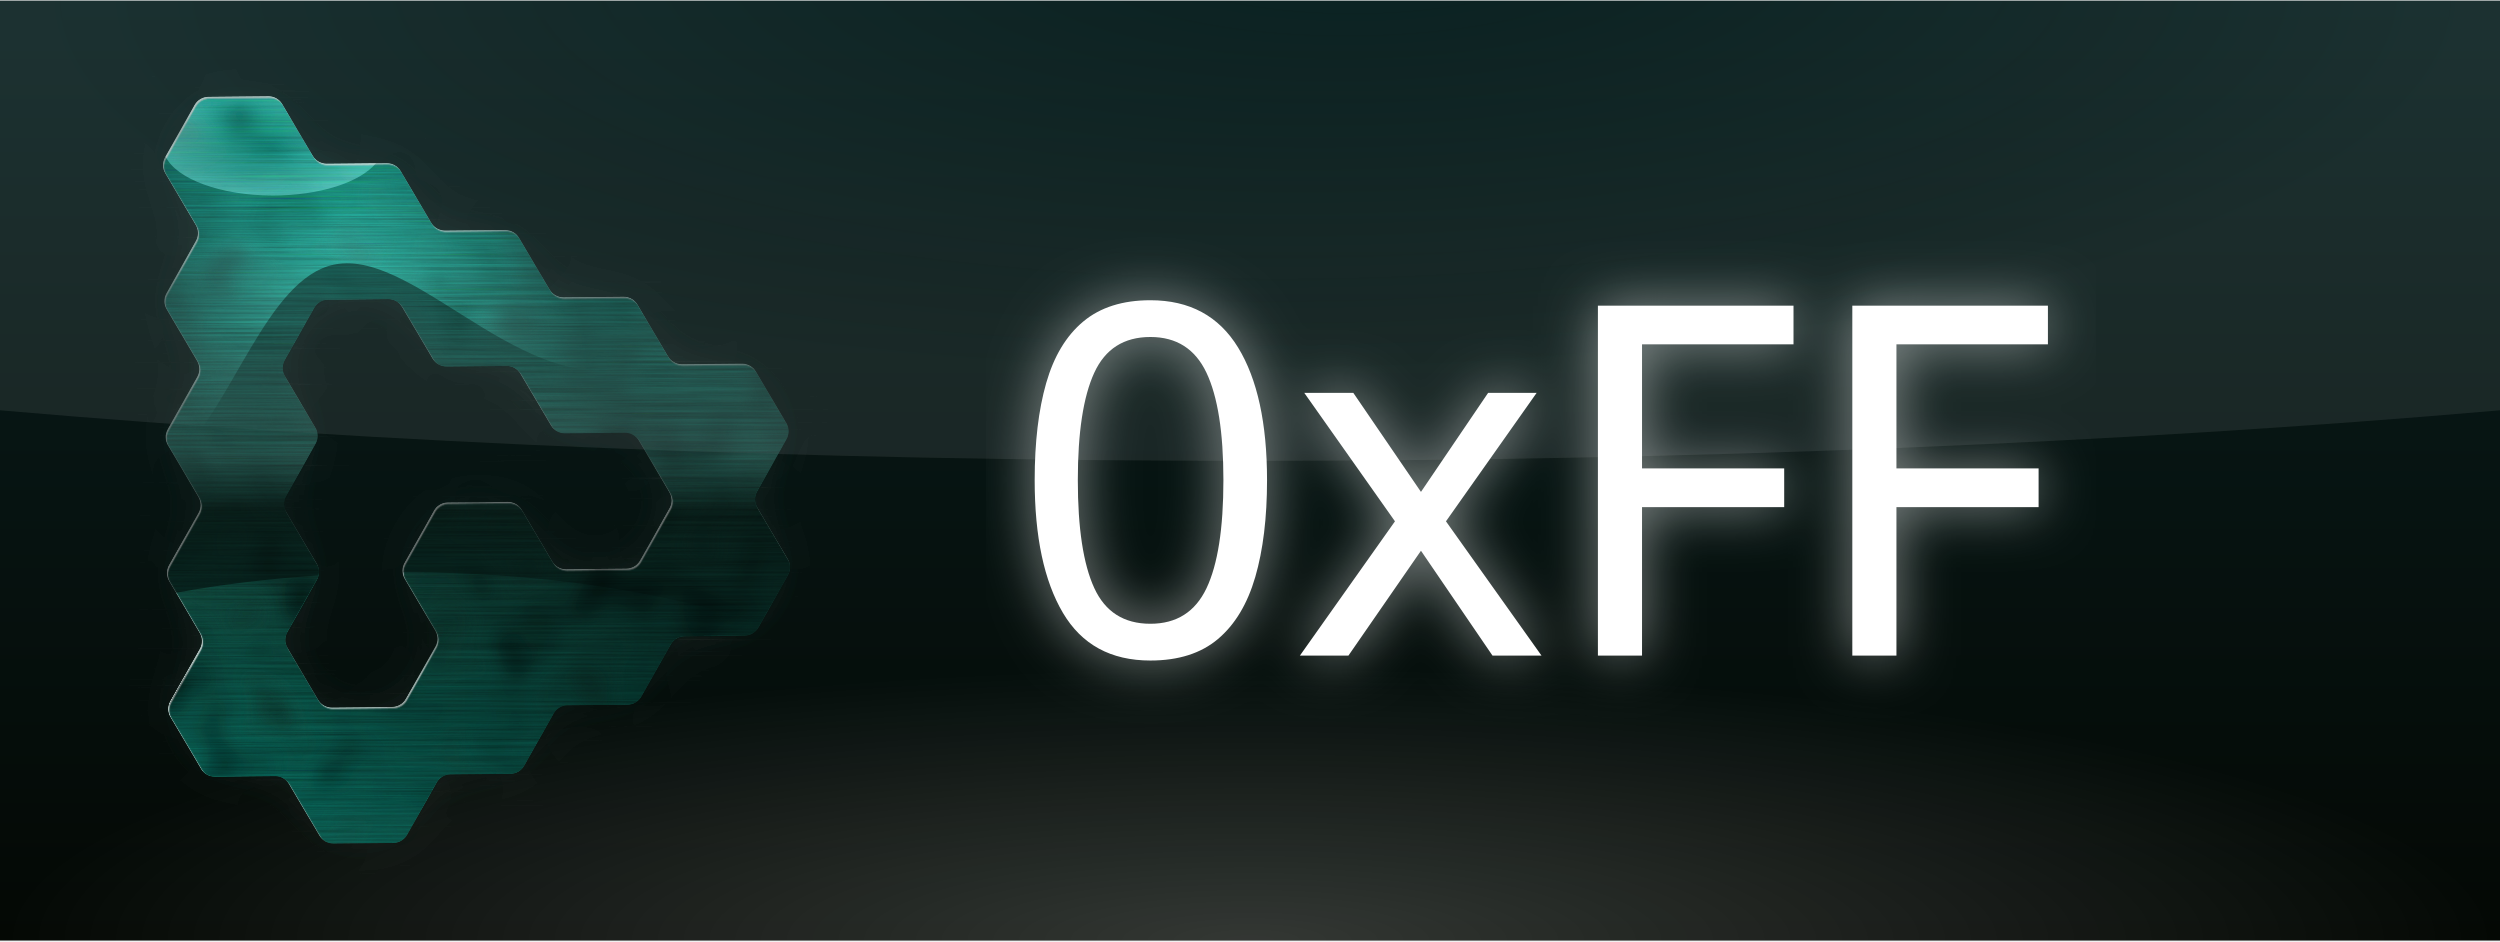
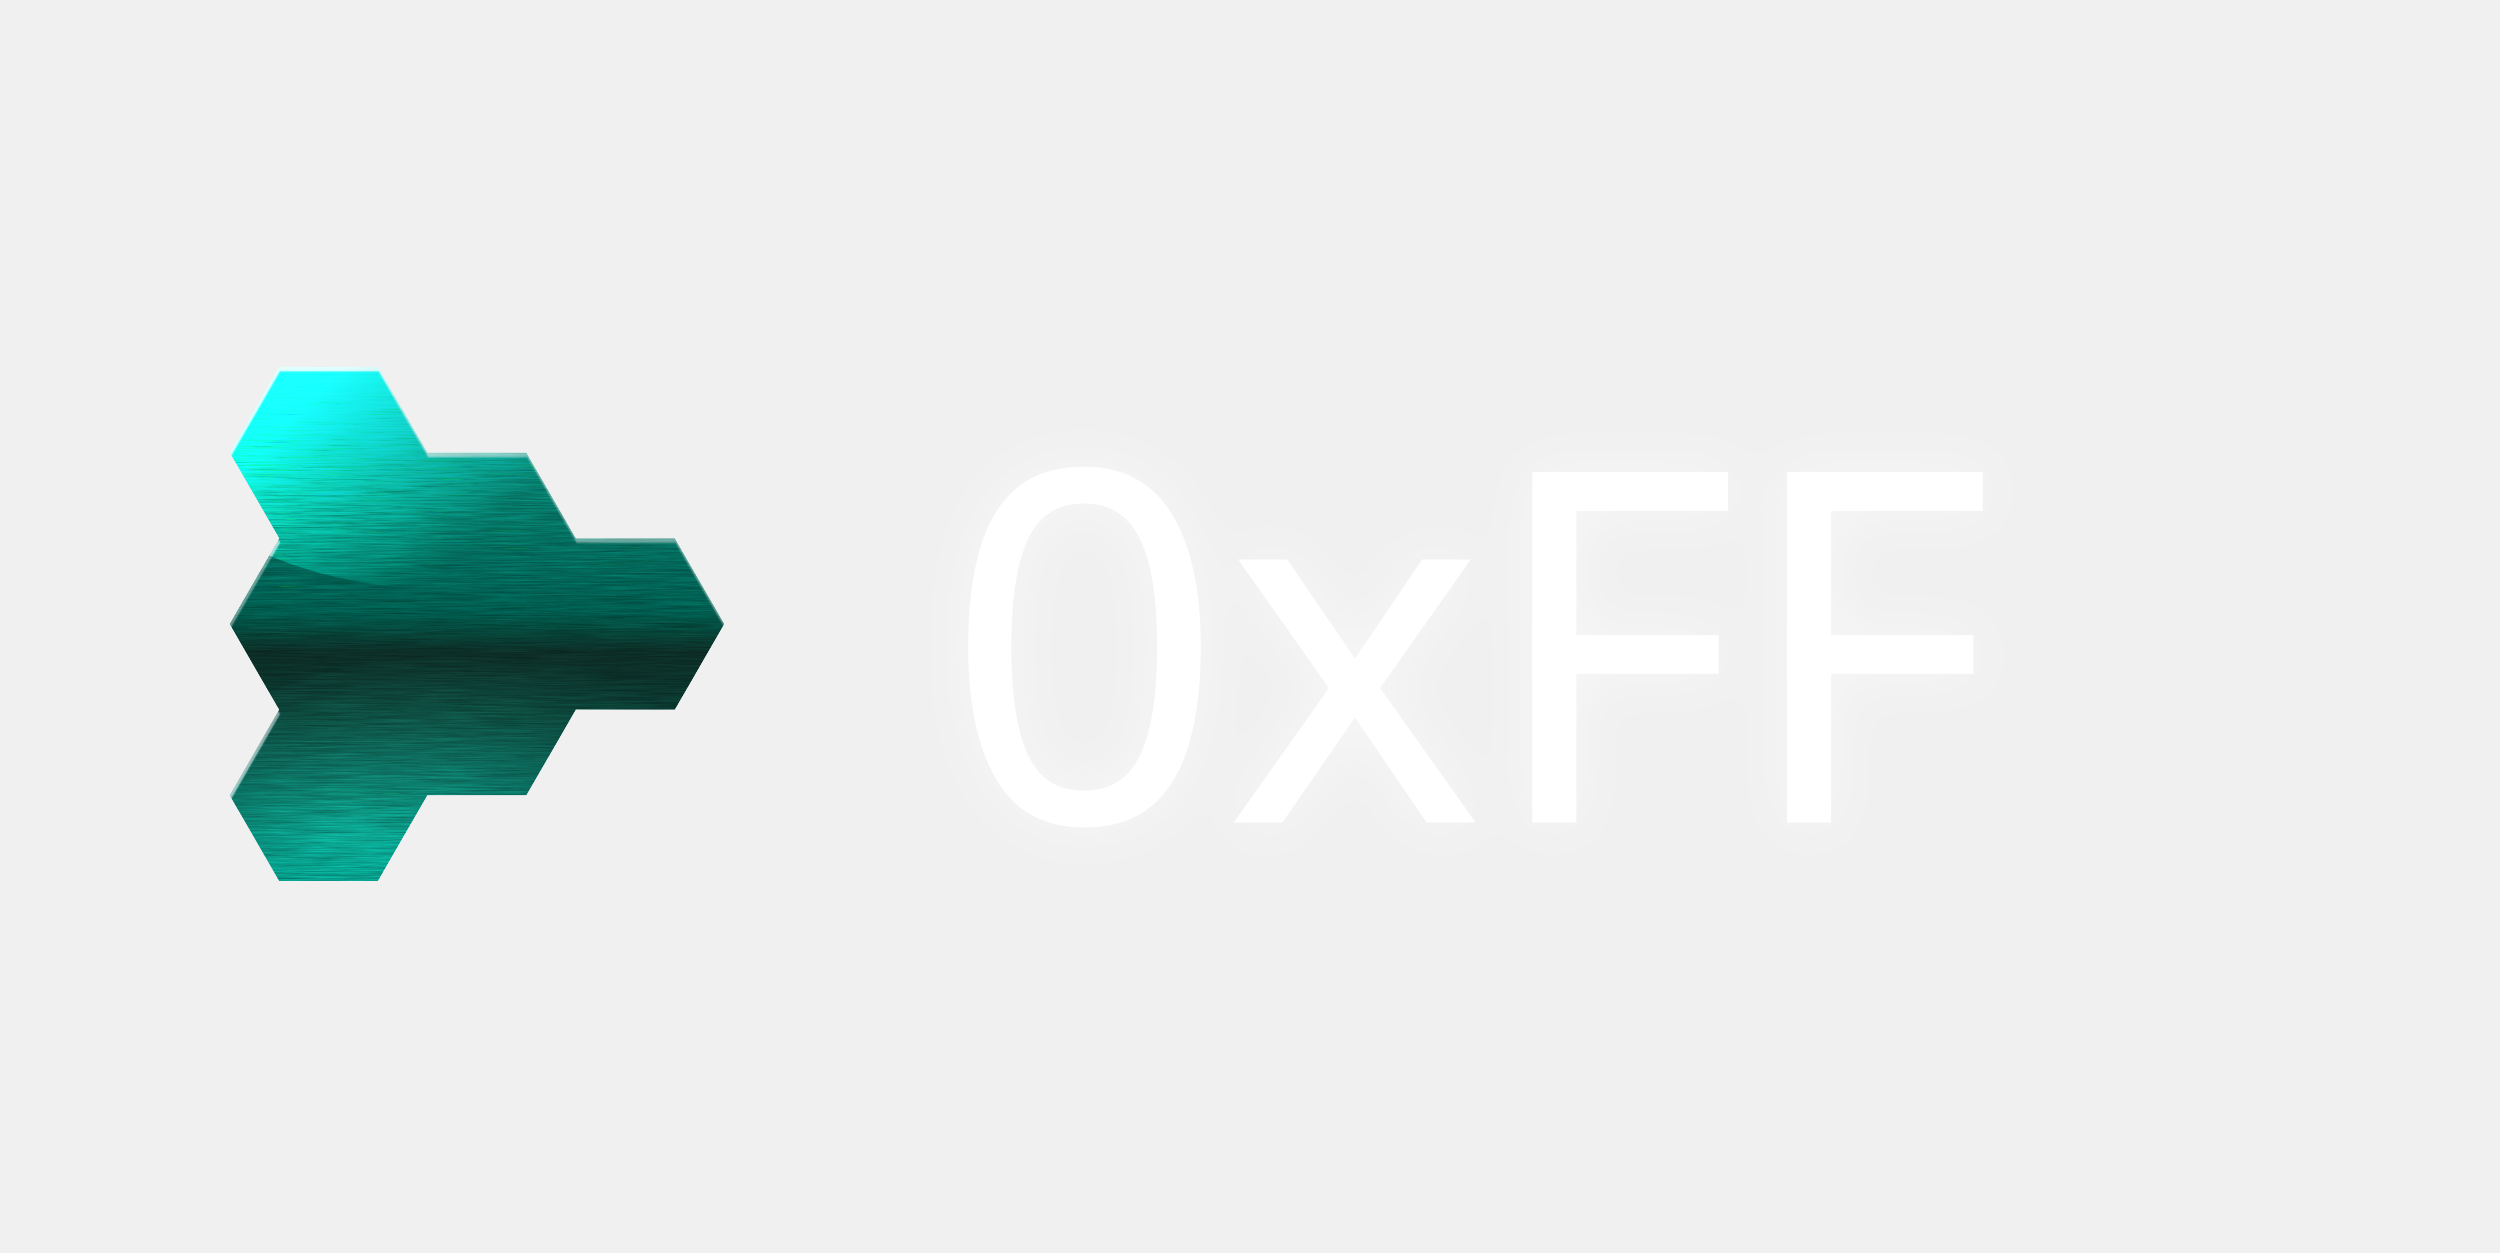
- <svg xmlns="http://www.w3.org/2000/svg" xmlns:xlink="http://www.w3.org/1999/xlink" width="1360" height="512" viewBox="0 0 453.334 170.667" version="1.1" id="svg1" xml:space="preserve">
+ <svg xmlns="http://www.w3.org/2000/svg" xmlns:xlink="http://www.w3.org/1999/xlink" width="1022" height="512" viewBox="0 0 340.668 170.667" version="1.1" id="svg1" xml:space="preserve">
  <defs id="defs1">
    <rect x="1484" y="1212" width="713.296" height="66.586" id="rect4" />
    <rect x="546" y="154" width="622.428" height="225.992" id="rect3" />
    <rect x="520" y="158" width="1342" height="222" id="rect2" />
    <rect x="444.063" y="62.225" width="691.931" height="71.43" id="rect1" />
    <rect x="1484" y="1212" width="1226.871" height="63.757" id="rect4-7" />
    <linearGradient id="swatch17">
      <stop style="stop-color:#000000;stop-opacity:1;" offset="0" id="stop17" />
    </linearGradient>
    <rect x="1484" y="1212" width="713.296" height="66.586" id="rect4-2" />
    <rect x="546" y="154" width="622.428" height="225.992" id="rect3-9" />
    <rect x="520" y="158" width="1342" height="222" id="rect2-5" />
    <rect x="444.063" y="62.225" width="691.931" height="71.43" id="rect1-5" />
    <rect x="1484" y="1212" width="1226.871" height="63.757" id="rect4-7-0" />
-     <linearGradient xlink:href="#linearGradient5-2" id="linearGradient6" x1="-156.667" y1="-21.333" x2="-156.667" y2="149.333" gradientUnits="userSpaceOnUse" gradientTransform="matrix(4,0,0,1,691.6372,289.6517)" />
-     <radialGradient xlink:href="#linearGradient10-1" id="radialGradient8" cx="-133.939" cy="-421.023" fx="-122.985" fy="-439.466" r="109.837" gradientTransform="matrix(3.107629,-0.00105761,4.9153695e-4,0.6386319,624.2156,270.9222)" gradientUnits="userSpaceOnUse" />
-     <radialGradient xlink:href="#linearGradient12-5" id="radialGradient10" gradientUnits="userSpaceOnUse" gradientTransform="matrix(3.107628,0.00105829,-3.4823717e-4,0.4521552,594.6801,431.5615)" cx="-124.565" cy="-571.879" fx="-124.565" fy="-571.879" r="109.837" />
    <rect x="1484" y="1212" width="713.296" height="66.586" id="rect4-1" />
    <rect x="546" y="154" width="622.428" height="225.992" id="rect3-1" />
    <rect x="520" y="158" width="1342" height="222" id="rect2-3" />
    <rect x="444.063" y="62.225" width="691.931" height="71.43" id="rect1-8" />
    <rect x="1484" y="1212" width="1226.871" height="63.757" id="rect4-7-3" />
    <filter style="color-interpolation-filters:sRGB" id="filter7" x="-0.037" y="-0.031" width="1.073" height="1.062">
      <feTurbulence type="fractalNoise" numOctaves="4" baseFrequency="0.028 2.467" seed="0" result="result0" id="feTurbulence6" />
      <feColorMatrix result="result4" values="0" type="saturate" id="feColorMatrix6" />
      <feComposite in="SourceGraphic" in2="result4" operator="arithmetic" k1="1" k2="0" k3="-0.104" result="result2" id="feComposite6" k4="-0.104" />
      <feBlend result="result5" mode="normal" in="result2" in2="SourceGraphic" id="feBlend6" />
      <feComposite in="result5" in2="SourceGraphic" operator="in" result="result3" id="feComposite7" />
    </filter>
-     <linearGradient id="linearGradient4">
-       <stop style="stop-color:#ffffff;stop-opacity:0;" offset="0" id="stop4" />
-       <stop style="stop-color:#ffffff;stop-opacity:1;" offset="1" id="stop3" />
-     </linearGradient>
-     <linearGradient id="linearGradient8">
-       <stop style="stop-color:#12d7c0;stop-opacity:1;" offset="0" id="stop13-8" />
-       <stop style="stop-color:#007f6c;stop-opacity:0.754;" offset="0.475" id="stop14-2" />
-       <stop style="stop-color:#113f34;stop-opacity:1;" offset="0.558" id="stop16-4" />
-       <stop style="stop-color:#067e6f;stop-opacity:1;" offset="1" id="stop8" />
-     </linearGradient>
-     <linearGradient id="linearGradient12-5">
-       <stop style="stop-color:#ffffff;stop-opacity:0.19;" offset="0" id="stop12-1" />
-       <stop style="stop-color:#ffffff;stop-opacity:0;" offset="1" id="stop11-7" />
-     </linearGradient>
-     <linearGradient id="linearGradient10-1">
-       <stop style="stop-color:#e1fbf8;stop-opacity:0;" offset="0" id="stop10-1" />
-       <stop style="stop-color:#ffffff;stop-opacity:0.08;" offset="1" id="stop9-5" />
-     </linearGradient>
-     <linearGradient id="linearGradient5-2">
-       <stop style="stop-color:#092020;stop-opacity:1;" offset="0" id="stop5-7" />
-       <stop style="stop-color:#040804;stop-opacity:1;" offset="1" id="stop6-6" />
-     </linearGradient>
-     <linearGradient id="linearGradient59-1">
-       <stop style="stop-color:#ffffff;stop-opacity:1;" offset="0" id="stop58-4" />
-       <stop style="stop-color:#ffffff;stop-opacity:0;" offset="1" id="stop59-2" />
-     </linearGradient>
    <rect x="1484" y="1212" width="713.296" height="66.586" id="rect4-13" />
    <rect x="546" y="154" width="622.428" height="225.992" id="rect3-8" />
    <rect x="520" y="158" width="1342" height="222" id="rect2-7" />
    <rect x="444.063" y="62.225" width="691.931" height="71.43" id="rect1-4" />
    <rect x="1484" y="1212" width="1226.871" height="63.757" id="rect4-7-6" />
    <filter style="color-interpolation-filters:sRGB" id="filter7-8" x="-0.113" y="-0.095" width="1.228" height="1.192">
      <feTurbulence type="fractalNoise" numOctaves="10" baseFrequency="0.028 2.467" seed="0" result="result0" id="feTurbulence6-6" />
      <feComposite in="SourceGraphic" in2="result4" operator="arithmetic" k1="-0.924" k2="1.033" k3="1.359" result="result2" id="feComposite6-0" k4="-0.978" />
      <feBlend result="result5" mode="darken" in="result2" in2="SourceGraphic" id="feBlend6-2" />
      <feComposite operator="in" result="fbSourceGraphic" id="feComposite7-4" in2="SourceGraphic" in="result5" />
      <feFlood id="feFlood43" result="flood" flood-opacity="0.754" flood-color="rgb(255,255,255)" in="result6" />
      <feGaussianBlur id="feGaussianBlur43" result="blur" in="fbSourceGraphic" stdDeviation="0.1" />
      <feOffset id="feOffset43" result="offset" in="blur" dx="0.2" dy="0.25" preserveAlpha="false" />
      <feTurbulence id="feTurbulence1" type="fractalNoise" baseFrequency="0.067" numOctaves="2" seed="82" result="result7" />
      <feBlend mode="overlay" id="feBlend3" in="flood" />
      <feComposite id="feComposite43" result="comp1" operator="out" in="flood" in2="offset" />
      <feComposite id="feComposite44" result="comp2" operator="atop" in="comp1" in2="fbSourceGraphic" />
      <feComposite id="feComposite1" operator="out" in2="result7" result="result9" />
      <feBlend mode="difference" id="feBlend2" result="result8" in2="result9" />
    </filter>
-     <radialGradient xlink:href="#linearGradient59-1" id="radialGradient44" cx="117.776" cy="-81.421" fx="117.776" fy="-81.421" r="95.571" gradientTransform="matrix(0.6884716,-0.2751919,0.5185332,0.7421216,98.32759,-15.63242)" gradientUnits="userSpaceOnUse" />
-     <linearGradient xlink:href="#linearGradient59-1" id="linearGradient44" x1="36.107" y1="128.491" x2="143.56" y2="128.491" gradientUnits="userSpaceOnUse" />
-     <linearGradient xlink:href="#linearGradient8" id="linearGradient13-8" x1="14.148" y1="27.507" x2="14.148" y2="148.33" gradientUnits="userSpaceOnUse" />
    <filter style="color-interpolation-filters:sRGB" id="filter1" x="-3.1599346e-05" y="-2.651551e-05" width="1" height="1">
      <feGaussianBlur stdDeviation="0.001" id="feGaussianBlur1" />
    </filter>
-     <filter style="color-interpolation-filters:sRGB" id="filter2" x="-0.111" y="-0.093" width="1.222" height="1.187">
-       <feGaussianBlur stdDeviation="5.27" id="feGaussianBlur2" />
-     </filter>
-     <radialGradient xlink:href="#linearGradient4" id="radialGradient3" cx="-187.313" cy="5.25" fx="-187.313" fy="5.25" r="19.079" gradientTransform="matrix(1,0,0,0.4717321,0,2.773372)" gradientUnits="userSpaceOnUse" />
    <rect x="546" y="154" width="2187.287" height="187.327" id="rect8" />
    <rect x="546" y="154" width="781.165" height="272.242" id="rect9" />
    <rect x="546" y="154" width="781.165" height="272.242" id="rect10" />
-     <filter style="color-interpolation-filters:sRGB" id="filter10" x="-0.048" y="-0.175" width="1.095" height="1.349">
+     <filter style="color-interpolation-filters:sRGB" id="filter10" x="-0.048" y="-0.165" width="1.096" height="1.33">
      <feGaussianBlur stdDeviation="14.676" id="feGaussianBlur10" />
    </filter>
+     <linearGradient id="linearGradient8">
+       <stop style="stop-color:#12d7c0;stop-opacity:1;" offset="0" id="stop13" />
+       <stop style="stop-color:#007f6c;stop-opacity:1;" offset="0.475" id="stop14" />
+       <stop style="stop-color:#113f34;stop-opacity:1;" offset="0.558" id="stop16" />
+       <stop style="stop-color:#067e6f;stop-opacity:1;" offset="1" id="stop8" />
+     </linearGradient>
+     <linearGradient id="linearGradient59">
+       <stop style="stop-color:#ffffff;stop-opacity:1;" offset="0" id="stop58" />
+       <stop style="stop-color:#ffffff;stop-opacity:0;" offset="1" id="stop59" />
+     </linearGradient>
+     <rect x="1484" y="1212" width="713.296" height="66.586" id="rect4-5" />
+     <rect x="546" y="154" width="622.428" height="225.992" id="rect3-92" />
+     <rect x="520" y="158" width="1342" height="222" id="rect2-2" />
+     <rect x="444.063" y="62.225" width="691.931" height="71.43" id="rect1-89" />
+     <rect x="1484" y="1212" width="1226.871" height="63.757" id="rect4-7-1" />
+     <filter style="color-interpolation-filters:sRGB" id="filter7-9" x="-0.117" y="-0.098" width="1.235" height="1.204">
+       <feTurbulence type="fractalNoise" numOctaves="10" baseFrequency="0.028 2.467" seed="0" result="result0" id="feTurbulence6-4" />
+       <feComposite in="SourceGraphic" in2="result4" operator="arithmetic" k1="-0.924" k2="1.033" k3="1.359" result="result2" id="feComposite6-7" k4="-0.978" />
+       <feBlend result="result5" mode="darken" in="result2" in2="SourceGraphic" id="feBlend6-8" />
+       <feComposite operator="in" result="fbSourceGraphic" id="feComposite7-45" in2="SourceGraphic" in="result5" />
+       <feFlood id="feFlood43-0" result="flood" flood-opacity="0.41" flood-color="rgb(255,255,255)" in="result6" />
+       <feGaussianBlur id="feGaussianBlur43-3" result="blur" in="fbSourceGraphic" stdDeviation="0.254" />
+       <feOffset id="feOffset43-6" result="offset" in="blur" dx="0.2" dy="1.117" preserveAlpha="false" />
+       <feTurbulence id="feTurbulence1-1" type="fractalNoise" baseFrequency="0.067" numOctaves="2" seed="82" result="result7" />
+       <feBlend mode="overlay" id="feBlend3-06" in="flood" />
+       <feComposite id="feComposite43-3" result="comp1" operator="out" in="flood" in2="offset" />
+       <feComposite id="feComposite44-2" result="comp2" operator="atop" in="comp1" in2="fbSourceGraphic" />
+       <feComposite id="feComposite1-0" operator="out" in2="result7" result="result9" />
+       <feBlend mode="normal" id="feBlend2-6" result="result8" in2="comp2" />
+     </filter>
+     <filter style="color-interpolation-filters:sRGB" id="filter1-1" x="-3.1599346e-05" y="-2.651551e-05" width="1" height="1">
+       <feGaussianBlur stdDeviation="0.001" id="feGaussianBlur1-5" />
+     </filter>
+     <linearGradient xlink:href="#linearGradient8" id="linearGradient25" x1="-144.179" y1="13.471" x2="-144.179" y2="113.809" gradientUnits="userSpaceOnUse" gradientTransform="matrix(1.253703,0,0,1.253703,16.32205,-22.96391)" />
+     <filter style="color-interpolation-filters:sRGB" id="filter7-6" x="-0.005" y="-0.005" width="1.011" height="1.018">
+       <feTurbulence type="fractalNoise" numOctaves="10" baseFrequency="0.067 2.467" seed="0" result="result0" id="feTurbulence6-8" />
+       <feComposite in="SourceGraphic" in2="result4" operator="arithmetic" k1="-0.924" k2="1.033" k3="1.359" result="result2" id="feComposite6-8" k4="-0.978" />
+       <feBlend result="result5" mode="darken" in="result2" in2="SourceGraphic" id="feBlend6-4" />
+       <feComposite operator="in" result="fbSourceGraphic" id="feComposite7-3" in2="SourceGraphic" in="result5" />
+       <feFlood id="feFlood43-1" result="flood" flood-opacity="0.41" flood-color="rgb(255,255,255)" in="result6" />
+       <feGaussianBlur id="feGaussianBlur43-4" result="blur" in="fbSourceGraphic" stdDeviation="0.254" />
+       <feOffset id="feOffset43-9" result="offset" in="blur" dx="0.2" dy="1.117" preserveAlpha="false" />
+       <feTurbulence id="feTurbulence1-2" type="fractalNoise" baseFrequency="0.067" numOctaves="2" seed="82" result="result7" />
+       <feBlend mode="overlay" id="feBlend3-0" in="flood" />
+       <feComposite id="feComposite43-6" result="comp1" operator="out" in="flood" in2="offset" />
+       <feComposite id="feComposite44-8" result="comp2" operator="atop" in="comp1" in2="fbSourceGraphic" />
+       <feComposite id="feComposite1-9" operator="out" in2="result7" result="result9" />
+       <feBlend mode="normal" id="feBlend2-2" result="result8" in2="comp2" />
+     </filter>
+     <filter style="color-interpolation-filters:sRGB" id="filter46" x="-0.005" y="-0.009" width="1.012" height="1.033">
+       <feTurbulence type="fractalNoise" numOctaves="10" baseFrequency="0.067 2.467" seed="0" result="result0" id="feTurbulence40" />
+       <feComposite in="SourceGraphic" in2="result4" operator="arithmetic" k1="-0.924" k2="1.033" k3="1.359" result="result2" id="feComposite40" k4="-0.978" />
+       <feBlend result="result5" mode="darken" in="result2" in2="SourceGraphic" id="feBlend40" />
+       <feComposite operator="in" result="fbSourceGraphic" id="feComposite41" in2="SourceGraphic" in="result5" />
+       <feFlood id="feFlood41" result="flood" flood-opacity="0.41" flood-color="rgb(255,255,255)" in="result6" />
+       <feGaussianBlur id="feGaussianBlur41" result="blur" in="fbSourceGraphic" stdDeviation="0.254" />
+       <feOffset id="feOffset41" result="offset" in="blur" dx="0.2" dy="1.117" preserveAlpha="false" />
+       <feTurbulence id="feTurbulence41" type="fractalNoise" baseFrequency="0.067" numOctaves="2" seed="82" result="result7" />
+       <feBlend mode="overlay" id="feBlend41" in="flood" />
+       <feComposite id="feComposite42" result="comp1" operator="out" in="flood" in2="offset" />
+       <feComposite id="feComposite45" result="comp2" operator="atop" in="comp1" in2="fbSourceGraphic" />
+       <feComposite id="feComposite46" operator="out" in2="result7" result="result9" />
+       <feBlend mode="normal" id="feBlend46" result="result8" in2="comp2" />
+     </filter>
+     <linearGradient xlink:href="#linearGradient59" id="linearGradient46" gradientUnits="userSpaceOnUse" gradientTransform="matrix(1.253703,0,0,-1.253703,16.32183,150.4601)" x1="-175.571" y1="110.62" x2="-141.837" y2="76.488" />
+     <radialGradient xlink:href="#linearGradient59" id="radialGradient47" cx="-183.267" cy="136.078" fx="-183.267" fy="136.078" r="62.091" gradientTransform="matrix(1.499268,-0.3014125,0.1533757,0.7629126,72.82824,-37.76366)" gradientUnits="userSpaceOnUse" />
  </defs>
  <g id="layer1">
-     <g id="g1" transform="translate(133.5558,-2.184872)">
-       <g id="g8" transform="matrix(0.6640628,0,0,0.9986407,-44.86636,0.1189677)">
-         <rect style="fill:url(#linearGradient6);fill-rule:evenodd;stroke-width:5;stroke-linecap:square;paint-order:markers fill stroke" id="rect6" width="682.667" height="170.667" x="-276.363" y="268.318" transform="translate(142.8071,-266.1334)" />
-         <path d="M 549.111,76.567 V 2.185 h -682.667 v 74.382 a 690.136,70.146 0 0 0 341.333,9.18 690.136,70.146 0 0 0 341.333,-9.18 z" style="fill:url(#radialGradient8);fill-rule:evenodd;stroke-width:6.467;stroke-linecap:square;paint-order:markers fill stroke" id="path7" />
-         <path d="m 549.111,137.315 a 488.62,49.663 0 0 0 -341.333,-14.127 488.62,49.663 0 0 0 -341.333,14.127 v 35.536 H 549.111 Z" style="fill:url(#radialGradient10);fill-rule:evenodd;stroke-width:4.579;stroke-linecap:square;paint-order:markers fill stroke" id="path8" />
-       </g>
-       <g id="g9">
-         <text xml:space="preserve" id="text9" style="font-size:266.311px;line-height:1;font-family:HexaFont;-inkscape-font-specification:HexaFont;text-align:start;letter-spacing:0px;word-spacing:49.933px;white-space:pre;shape-inside:url(#rect9);display:inline;fill:#ffffff;fill-opacity:1;stroke:none;stroke-width:7.5;stroke-linecap:square;stroke-dasharray:none;paint-order:markers fill stroke;filter:url(#filter10);opacity:0.5" x="-932.299" y="0" transform="matrix(0.3337784,0,0,0.3337784,-132.5315,-1.439155)">
+     <g id="g1" transform="matrix(0.7514736,0,0,1.001361,100.3636,-2.304001)" />
+     <g id="g18" transform="translate(234.5296,21.28918)">
+       <g id="g9" transform="matrix(0.7525127,0,0,0.7525127,-143.287,-0.3093721)">
+         <text xml:space="preserve" id="text9" style="font-size:266.311px;line-height:1;font-family:HexaFont;-inkscape-font-specification:HexaFont;text-align:start;letter-spacing:0px;word-spacing:49.933px;white-space:pre;shape-inside:url(#rect9);display:inline;opacity:0.5;fill:#ffffff;fill-opacity:1;stroke:none;stroke-width:7.5;stroke-linecap:square;stroke-dasharray:none;paint-order:markers fill stroke;filter:url(#filter10)" x="-932.299" y="0" transform="matrix(0.3337784,0,0,0.3337784,-132.5315,-1.439155)">
          <tspan x="546" y="367.049" id="tspan1">0xFF</tspan>
        </text>
        <text xml:space="preserve" id="text10" style="font-size:266.311px;line-height:1;font-family:HexaFont;-inkscape-font-specification:HexaFont;text-align:start;letter-spacing:0px;word-spacing:49.933px;white-space:pre;shape-inside:url(#rect10);display:inline;fill:#ffffff;fill-opacity:1;stroke:none;stroke-width:7.5;stroke-linecap:square;stroke-dasharray:none;paint-order:markers fill stroke" x="-932.299" y="0" transform="matrix(0.3337784,0,0,0.3337784,-132.5315,-1.439155)">
          <tspan x="546" y="367.049" id="tspan2">0xFF</tspan>
        </text>
      </g>
-     </g>
-     <g id="g18" transform="translate(236.4047,21.20854)">
-       <g id="path22" style="opacity:1;filter:url(#filter7-8)" transform="translate(-163.748,-23.51841)">
-         <path id="path12-5" style="opacity:0.297;mix-blend-mode:normal;fill:#72efd8;fill-opacity:1;stroke:none;stroke-width:8.333;stroke-linecap:round;stroke-linejoin:round;stroke-dasharray:none;stroke-opacity:1;paint-order:stroke fill markers;filter:url(#filter2)" d="m -21.469,21.188 5.542,9.388 a 2.887,2.887 29.445 0 0 2.514,1.419 l 10.901,-0.106 a 2.887,2.887 29.443 0 1 2.514,1.419 l 5.543,9.388 a 2.887,2.887 29.443 0 0 2.514,1.419 L 18.96,44.009 a 2.887,2.887 29.443 0 1 2.514,1.419 l 5.543,9.388 a 2.887,2.887 29.443 0 0 2.514,1.419 L 40.431,56.129 a 2.887,2.887 29.444 0 1 2.514,1.419 l 5.542,9.388 a 2.887,2.887 29.445 0 0 2.514,1.419 l 10.902,-0.106 a 2.887,2.887 29.445 0 1 2.514,1.419 l 5.542,9.388 a 2.887,2.887 89.445 0 1 0.028,2.887 l -5.359,9.494 a 2.887,2.887 89.443 0 0 0.028,2.887 l 5.542,9.387 a 2.887,2.887 89.443 0 1 0.028,2.887 l -5.359,9.494 a 2.887,2.887 149.444 0 1 -2.486,1.468 l -10.901,0.106 a 2.887,2.887 149.444 0 0 -2.486,1.468 l -5.359,9.493 a 2.887,2.887 149.444 0 1 -2.486,1.468 l -10.901,0.106 a 2.887,2.887 149.444 0 0 -2.486,1.468 l -5.359,9.493 a 2.887,2.887 149.444 0 1 -2.486,1.468 l -10.901,0.106 a 2.887,2.887 149.444 0 0 -2.486,1.468 l -5.359,9.494 a 2.887,2.887 149.445 0 1 -2.486,1.468 l -10.902,0.105 a 2.887,2.887 29.445 0 1 -2.514,-1.419 l -5.542,-9.387 a 2.887,2.887 29.445 0 0 -2.514,-1.419 l -10.901,0.105 a 2.887,2.887 29.445 0 1 -2.514,-1.419 l -5.543,-9.388 a 2.887,2.887 89.444 0 1 -0.028,-2.887 l 5.359,-9.493 a 2.887,2.887 89.445 0 0 -0.028,-2.887 l -5.542,-9.388 a 2.887,2.887 89.444 0 1 -0.028,-2.887 l 5.359,-9.493 a 2.887,2.887 89.444 0 0 -0.028,-2.887 l -5.542,-9.388 a 2.887,2.887 89.445 0 1 -0.028,-2.887 l 5.359,-9.494 a 2.887,2.887 89.443 0 0 -0.028,-2.887 l -5.542,-9.387 a 2.887,2.887 89.443 0 1 -0.028,-2.887 l 5.359,-9.494 a 2.887,2.887 89.445 0 0 -0.028,-2.887 l -5.542,-9.388 a 2.887,2.887 89.444 0 1 -0.028,-2.887 l 5.359,-9.493 a 2.887,2.887 149.443 0 1 2.486,-1.468 l 10.902,-0.106 a 2.887,2.887 29.445 0 1 2.514,1.419 z m 19.196,35.356 -10.901,0.106 a 2.887,2.887 149.444 0 0 -2.486,1.468 l -5.359,9.494 a 2.887,2.887 89.444 0 0 0.028,2.887 l 5.542,9.387 a 2.887,2.887 89.443 0 1 0.028,2.887 l -5.359,9.494 a 2.887,2.887 89.444 0 0 0.028,2.887 l 5.542,9.388 a 2.887,2.887 89.446 0 1 0.028,2.887 l -5.359,9.493 a 2.887,2.887 89.444 0 0 0.028,2.887 l 5.543,9.388 a 2.887,2.887 29.443 0 0 2.514,1.419 l 10.901,-0.106 a 2.887,2.887 149.444 0 0 2.486,-1.468 l 5.359,-9.493 a 2.887,2.887 89.444 0 0 -0.028,-2.887 l -5.543,-9.388 a 2.887,2.887 89.444 0 1 -0.028,-2.887 L 6.051,94.891 A 2.887,2.887 149.445 0 1 8.537,93.424 L 19.438,93.319 a 2.887,2.887 29.445 0 1 2.514,1.419 l 5.543,9.388 a 2.887,2.887 29.443 0 0 2.514,1.419 l 10.901,-0.106 a 2.887,2.887 149.444 0 0 2.486,-1.468 l 5.359,-9.494 a 2.887,2.887 89.444 0 0 -0.028,-2.887 l -5.542,-9.387 A 2.887,2.887 29.445 0 0 40.67,80.784 L 29.769,80.89 a 2.887,2.887 29.446 0 1 -2.514,-1.419 L 21.713,70.082 A 2.887,2.887 29.445 0 0 19.199,68.663 L 8.298,68.769 A 2.887,2.887 29.443 0 1 5.784,67.35 L 0.241,57.962 A 2.887,2.887 29.443 0 0 -2.272,56.543 Z" />
-         <path style="baseline-shift:baseline;display:inline;overflow:visible;opacity:1;vector-effect:none;fill:url(#linearGradient13-8);stroke-linecap:round;stroke-linejoin:round;paint-order:stroke markers fill;enable-background:accumulate;stop-color:#000000;stop-opacity:1" d="m -21.469,21.188 5.542,9.388 a 2.887,2.887 29.445 0 0 2.514,1.419 l 10.901,-0.106 a 2.887,2.887 29.443 0 1 2.514,1.419 l 5.543,9.388 a 2.887,2.887 29.443 0 0 2.514,1.419 L 18.96,44.009 a 2.887,2.887 29.443 0 1 2.514,1.419 l 5.543,9.388 a 2.887,2.887 29.443 0 0 2.514,1.419 L 40.431,56.129 a 2.887,2.887 29.444 0 1 2.514,1.419 l 5.542,9.388 a 2.887,2.887 29.445 0 0 2.514,1.419 l 10.902,-0.106 a 2.887,2.887 29.445 0 1 2.514,1.419 l 5.542,9.388 a 2.887,2.887 89.445 0 1 0.028,2.887 l -5.359,9.494 a 2.887,2.887 89.443 0 0 0.028,2.887 l 5.542,9.387 a 2.887,2.887 89.443 0 1 0.028,2.887 l -5.359,9.494 a 2.887,2.887 149.444 0 1 -2.486,1.468 l -10.901,0.106 a 2.887,2.887 149.444 0 0 -2.486,1.468 l -5.359,9.493 a 2.887,2.887 149.444 0 1 -2.486,1.468 l -10.901,0.106 a 2.887,2.887 149.444 0 0 -2.486,1.468 l -5.359,9.493 a 2.887,2.887 149.444 0 1 -2.486,1.468 l -10.901,0.106 a 2.887,2.887 149.444 0 0 -2.486,1.468 l -5.359,9.494 a 2.887,2.887 149.445 0 1 -2.486,1.468 l -10.902,0.105 a 2.887,2.887 29.445 0 1 -2.514,-1.419 l -5.542,-9.387 a 2.887,2.887 29.445 0 0 -2.514,-1.419 l -10.901,0.105 a 2.887,2.887 29.445 0 1 -2.514,-1.419 l -5.543,-9.388 a 2.887,2.887 89.444 0 1 -0.028,-2.887 l 5.359,-9.493 a 2.887,2.887 89.445 0 0 -0.028,-2.887 l -5.542,-9.388 a 2.887,2.887 89.444 0 1 -0.028,-2.887 l 5.359,-9.493 a 2.887,2.887 89.444 0 0 -0.028,-2.887 l -5.542,-9.388 a 2.887,2.887 89.445 0 1 -0.028,-2.887 l 5.359,-9.494 a 2.887,2.887 89.443 0 0 -0.028,-2.887 l -5.542,-9.387 a 2.887,2.887 89.443 0 1 -0.028,-2.887 l 5.359,-9.494 a 2.887,2.887 89.445 0 0 -0.028,-2.887 l -5.542,-9.388 a 2.887,2.887 89.444 0 1 -0.028,-2.887 l 5.359,-9.493 a 2.887,2.887 149.443 0 1 2.486,-1.468 l 10.902,-0.106 a 2.887,2.887 29.445 0 1 2.514,1.419 z m 19.196,35.356 -10.901,0.106 a 2.887,2.887 149.444 0 0 -2.486,1.468 l -5.359,9.494 a 2.887,2.887 89.444 0 0 0.028,2.887 l 5.542,9.387 a 2.887,2.887 89.443 0 1 0.028,2.887 l -5.359,9.494 a 2.887,2.887 89.444 0 0 0.028,2.887 l 5.542,9.388 a 2.887,2.887 89.446 0 1 0.028,2.887 l -5.359,9.493 a 2.887,2.887 89.444 0 0 0.028,2.887 l 5.543,9.388 a 2.887,2.887 29.443 0 0 2.514,1.419 l 10.901,-0.106 a 2.887,2.887 149.444 0 0 2.486,-1.468 l 5.359,-9.493 a 2.887,2.887 89.444 0 0 -0.028,-2.887 l -5.543,-9.388 a 2.887,2.887 89.444 0 1 -0.028,-2.887 L 6.051,94.891 A 2.887,2.887 149.445 0 1 8.537,93.424 L 19.438,93.319 a 2.887,2.887 29.445 0 1 2.514,1.419 l 5.543,9.388 a 2.887,2.887 29.443 0 0 2.514,1.419 l 10.901,-0.106 a 2.887,2.887 149.444 0 0 2.486,-1.468 l 5.359,-9.494 a 2.887,2.887 89.444 0 0 -0.028,-2.887 l -5.542,-9.387 A 2.887,2.887 29.445 0 0 40.67,80.784 L 29.769,80.89 a 2.887,2.887 29.446 0 1 -2.514,-1.419 L 21.713,70.082 A 2.887,2.887 29.445 0 0 19.199,68.663 L 8.298,68.769 A 2.887,2.887 29.443 0 1 5.784,67.35 L 0.241,57.962 A 2.887,2.887 29.443 0 0 -2.272,56.543 Z" id="path15" />
-       </g>
-       <g id="g4">
-         <path id="path39-0" style="opacity:1;mix-blend-mode:overlay;fill:url(#radialGradient44);fill-rule:evenodd;stroke-width:2.828;stroke-linecap:square;paint-order:markers fill stroke" d="m 115.848,-167.961 -22.456,-3.19 a 6.019,4.353 4.029 0 0 -5.594,1.409 l -14.139,12.404 a 6.02,4.353 4.029 0 0 -0.891,4.281 l 8.315,15.595 a 6.02,4.353 4.029 0 1 -0.891,4.281 l -14.141,12.404 a 6.019,4.353 4.029 0 0 -0.891,4.281 l 8.316,15.594 a 6.019,4.353 4.029 0 1 -0.891,4.281 l -14.139,12.405 a 6.02,4.353 4.029 0 0 -0.891,4.281 l 2.168,4.067 c 24.541,-11.005 44.726,-43.273 70.627,-43.273 32.999,0.026 66.639,52.834 113.008,42.312 1.679,-0.381 3.289,-0.785 4.92,-1.183 l -7.192,-13.49 a 6.019,4.353 4.029 0 0 -4.705,-2.872 l -22.455,-3.19 a 6.019,4.353 4.029 0 1 -4.704,-2.872 l -8.315,-15.595 a 6.019,4.353 4.029 0 0 -4.705,-2.871 l -22.455,-3.191 a 6.019,4.353 4.029 0 1 -4.704,-2.871 l -8.315,-15.595 a 6.019,4.353 4.029 0 0 -4.705,-2.872 l -22.455,-3.19 a 6.019,4.353 4.029 0 1 -4.704,-2.872 l -8.315,-15.595 a 6.019,4.353 4.029 0 0 -4.704,-2.872 z" transform="matrix(0.4706282,-0.09763492,0.1044491,0.6540577,-224.709,117.4167)" />
-         <path d="m -187.731,-3.75 -10.902,0.106 a 2.887,2.887 84.874 0 0 -2.486,1.467 l -0.868,1.538 -4.405,7.804 a 19.956,9 0 0 0 19.498,7.084 19.956,9 0 0 0 18.66,-5.86 l -8.927,0.087 a 2.887,2.887 78.134 0 1 -2.514,-1.419 l -0.083,-0.142 a 2.887,2.887 0 0 1 -6.5e-4,0 l -5.458,-9.246 a 2.887,2.887 85.276 0 0 -1.593,-1.278 2.887,2.887 85.276 0 0 -0.727,-0.137 2.887,2.887 85.276 0 0 -0.193,-0.005 z" style="opacity:1;mix-blend-mode:soft-light;fill:url(#radialGradient3);fill-rule:evenodd;stroke-width:2.828;stroke-linecap:square;paint-order:markers fill stroke" id="path2" />
-         <path id="path55-9" style="opacity:1;mix-blend-mode:overlay;fill:url(#linearGradient44);fill-rule:evenodd;stroke:none;stroke-width:2.5;stroke-linecap:square;paint-order:markers fill stroke" d="m 79.422,103.898 a 108.486,47.612 0 0 0 -0.775,0.022 2.887,2.887 0 0 0 0.325,1.167 l 5.542,9.388 a 2.887,2.887 0 0 1 0.028,2.887 l -5.359,9.493 a 2.887,2.887 0 0 1 -2.486,1.467 l -10.901,0.106 a 2.887,2.887 0 0 1 -2.514,-1.419 l -5.543,-9.389 a 2.887,2.887 0 0 1 -0.028,-2.886 l 5.359,-9.493 a 2.887,2.887 0 0 0 0.295,-0.77 108.486,47.612 0 0 0 -25.854,3.137 l 4.299,7.281 a 2.887,2.887 0 0 1 0.028,2.887 l -5.359,9.493 a 2.887,2.887 0 0 0 0.028,2.887 l 5.542,9.388 a 2.887,2.887 0 0 0 2.514,1.419 l 10.901,-0.105 a 2.887,2.887 0 0 1 2.514,1.419 l 5.542,9.387 a 2.887,2.887 0 0 0 2.514,1.419 l 10.902,-0.105 a 2.887,2.887 0 0 0 2.486,-1.467 l 5.359,-9.494 a 2.887,2.887 0 0 1 2.486,-1.467 l 10.901,-0.106 a 2.887,2.887 0 0 0 2.486,-1.467 l 5.359,-9.493 a 2.887,2.887 0 0 1 2.486,-1.467 l 10.902,-0.106 a 2.887,2.887 0 0 0 2.486,-1.467 l 5.359,-9.493 a 2.887,2.887 0 0 1 2.486,-1.467 l 10.901,-0.105 a 2.887,2.887 0 0 0 2.486,-1.468 l 0.441,-0.782 A 108.486,47.612 0 0 0 79.422,103.898 Z" transform="translate(-242,-21.33333)" />
+       <g id="g2" transform="matrix(0.4933211,0,0,0.4933211,-96.45008,32.20484)">
+         <path d="m -214.752,-8.542 -12.58,21.788 12.58,21.789 -12.58,21.788 12.58,21.788 -12.58,21.788 12.58,21.788 h 25.159 l 12.579,-21.788 h 25.159 l 12.579,-21.788 h 25.159 l 12.579,-21.788 -12.579,-21.788 h -25.159 l -12.579,-21.789 h -25.159 l -12.579,-21.788 z" style="fill:url(#linearGradient25);stroke-width:0.574;filter:url(#filter7-6)" id="path24" transform="matrix(1.086489,0,0,1.086489,30.50209,2.178439)" />
+         <path d="m -92.31,85.551 a 80.31,38.265 0 0 0 -59.505,-12.568 80.31,38.265 0 0 0 -53.76,9.838 l 2.751,4.766 -13.668,23.673 13.668,23.672 h 27.335 l 13.667,-23.672 h 27.335 l 13.667,-23.673 h 27.335 z" style="mix-blend-mode:overlay;fill:url(#radialGradient47);fill-opacity:1;stroke-width:0.574" id="path28" />
+         <path d="m -92.31,42.278 a 80.31,38.265 0 0 1 -59.505,12.568 80.31,38.265 0 0 1 -53.76,-9.838 l 2.751,-4.766 -13.668,-23.673 13.668,-23.672 h 27.335 l 13.667,23.672 h 27.335 l 13.667,23.673 h 27.335 z" style="mix-blend-mode:overlay;fill:url(#linearGradient46);fill-opacity:1;stroke-width:0.574" id="path46" />
      </g>
    </g>
  </g>
</svg>
